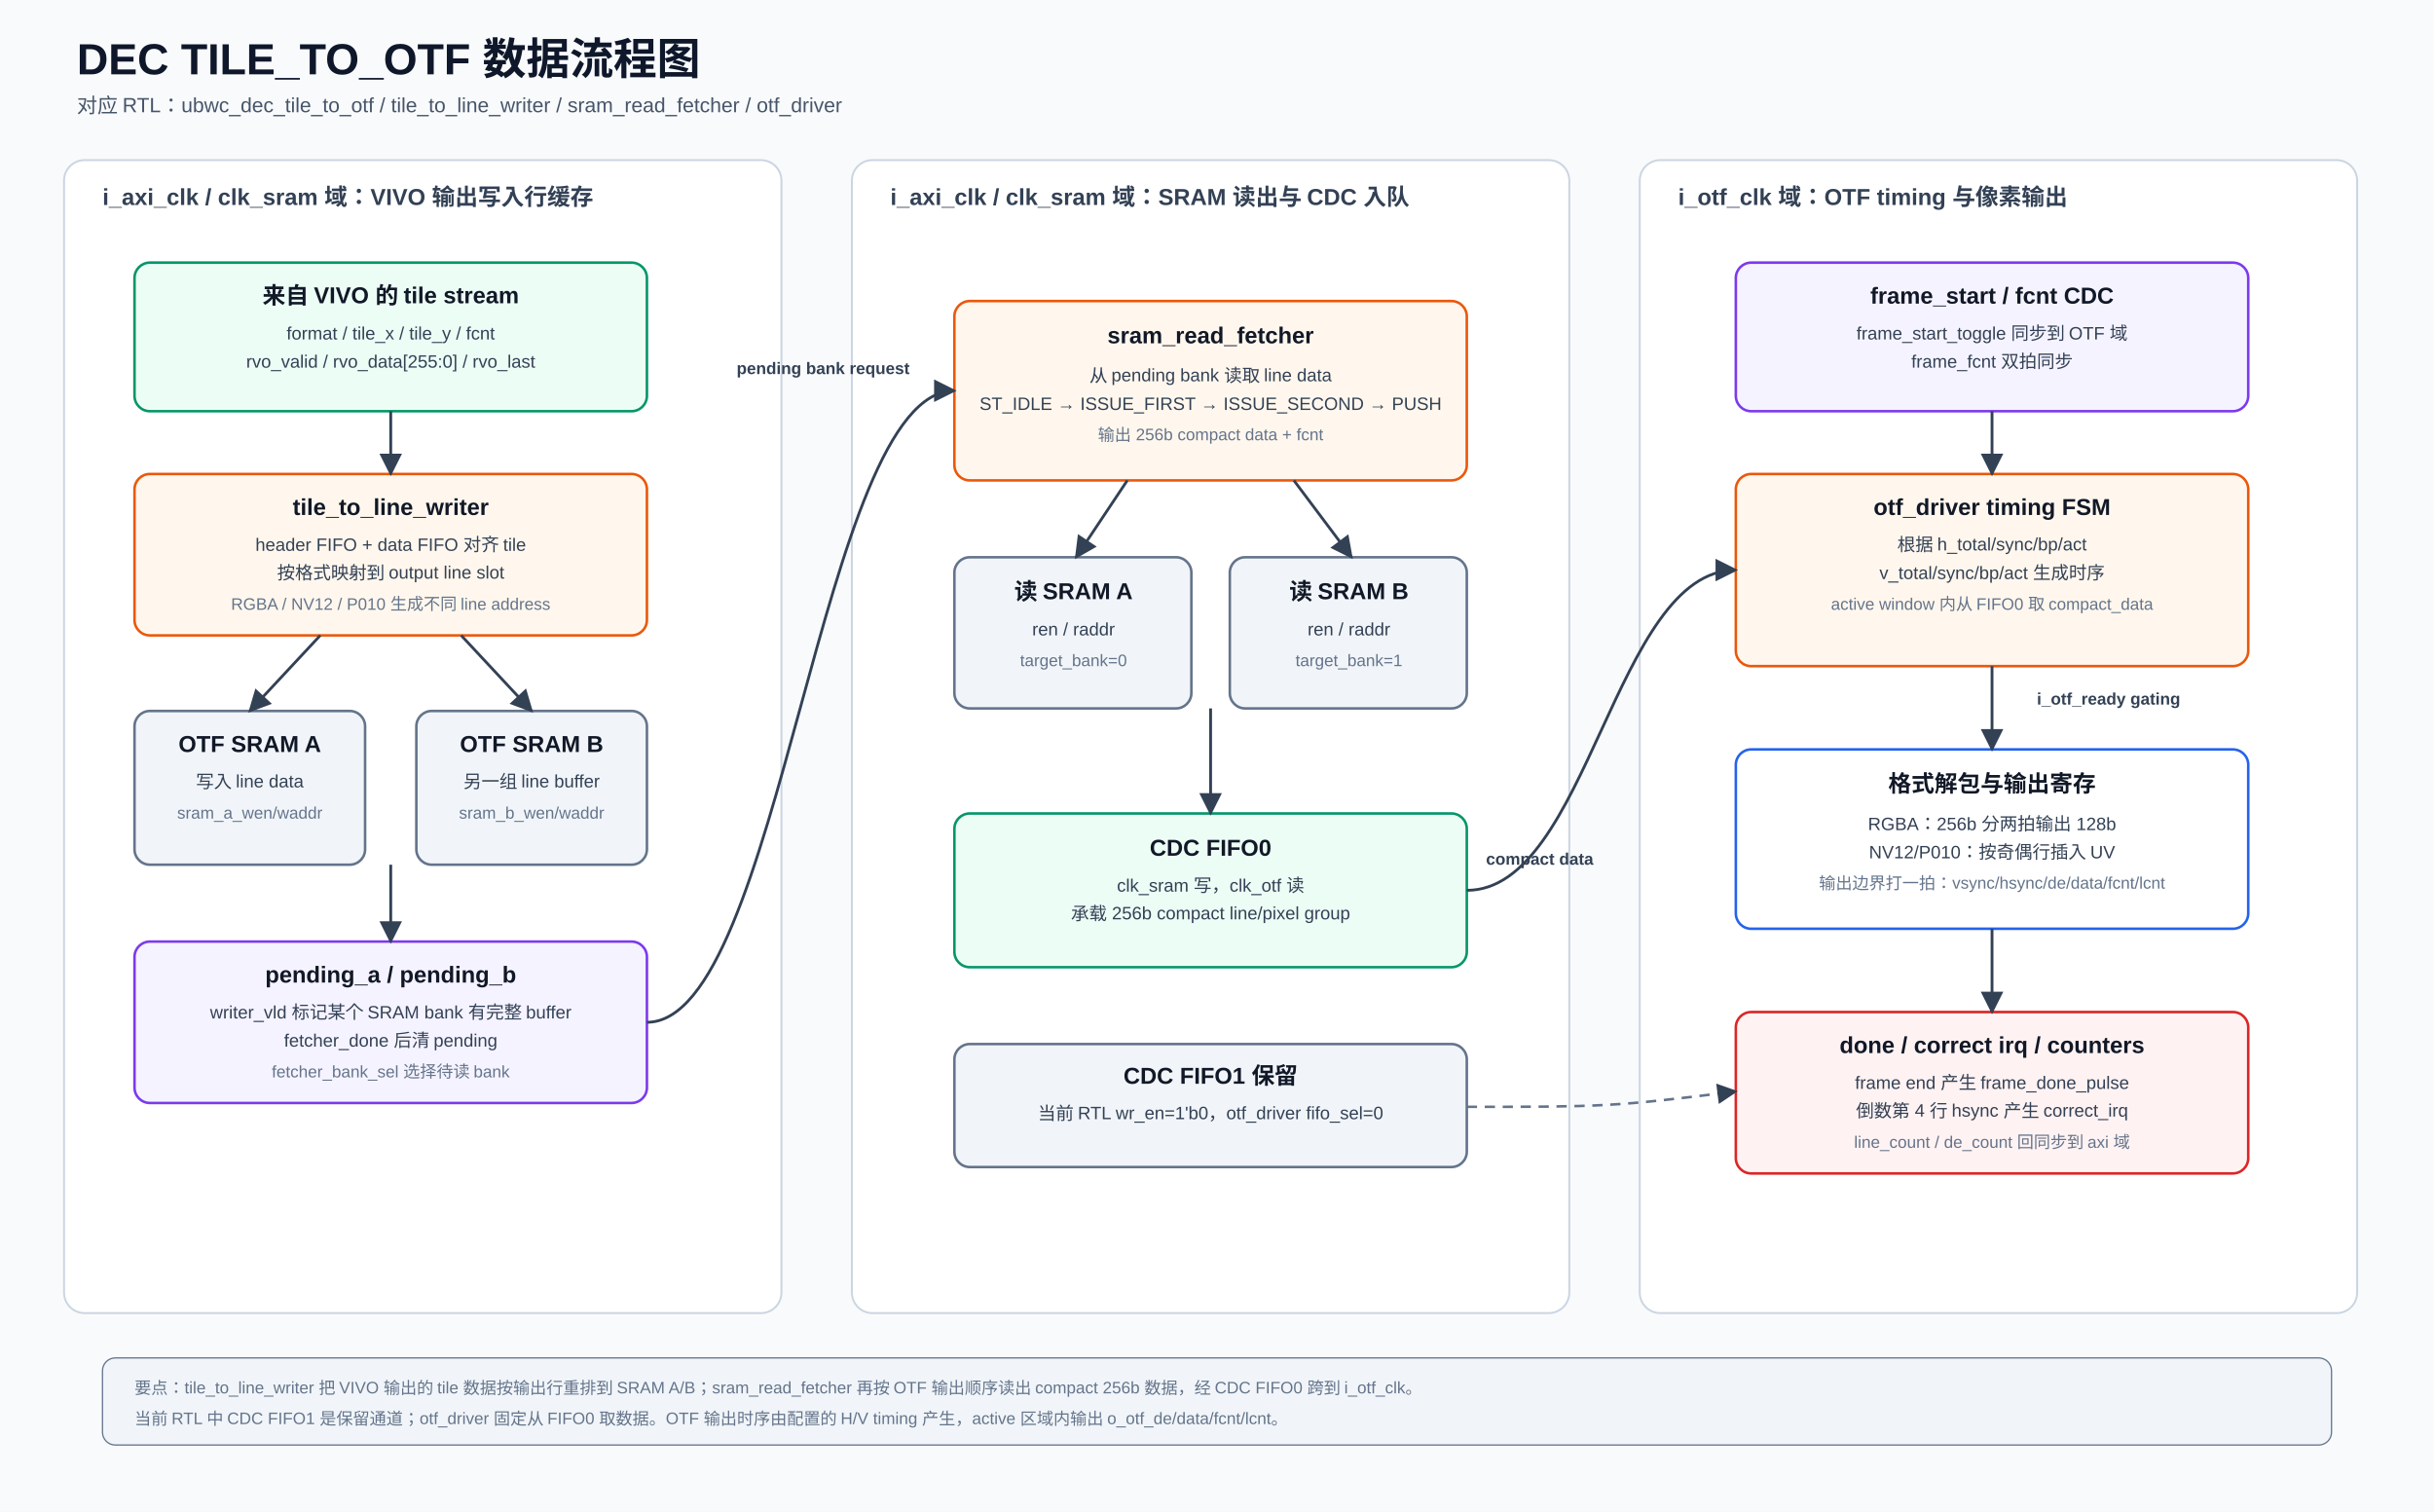
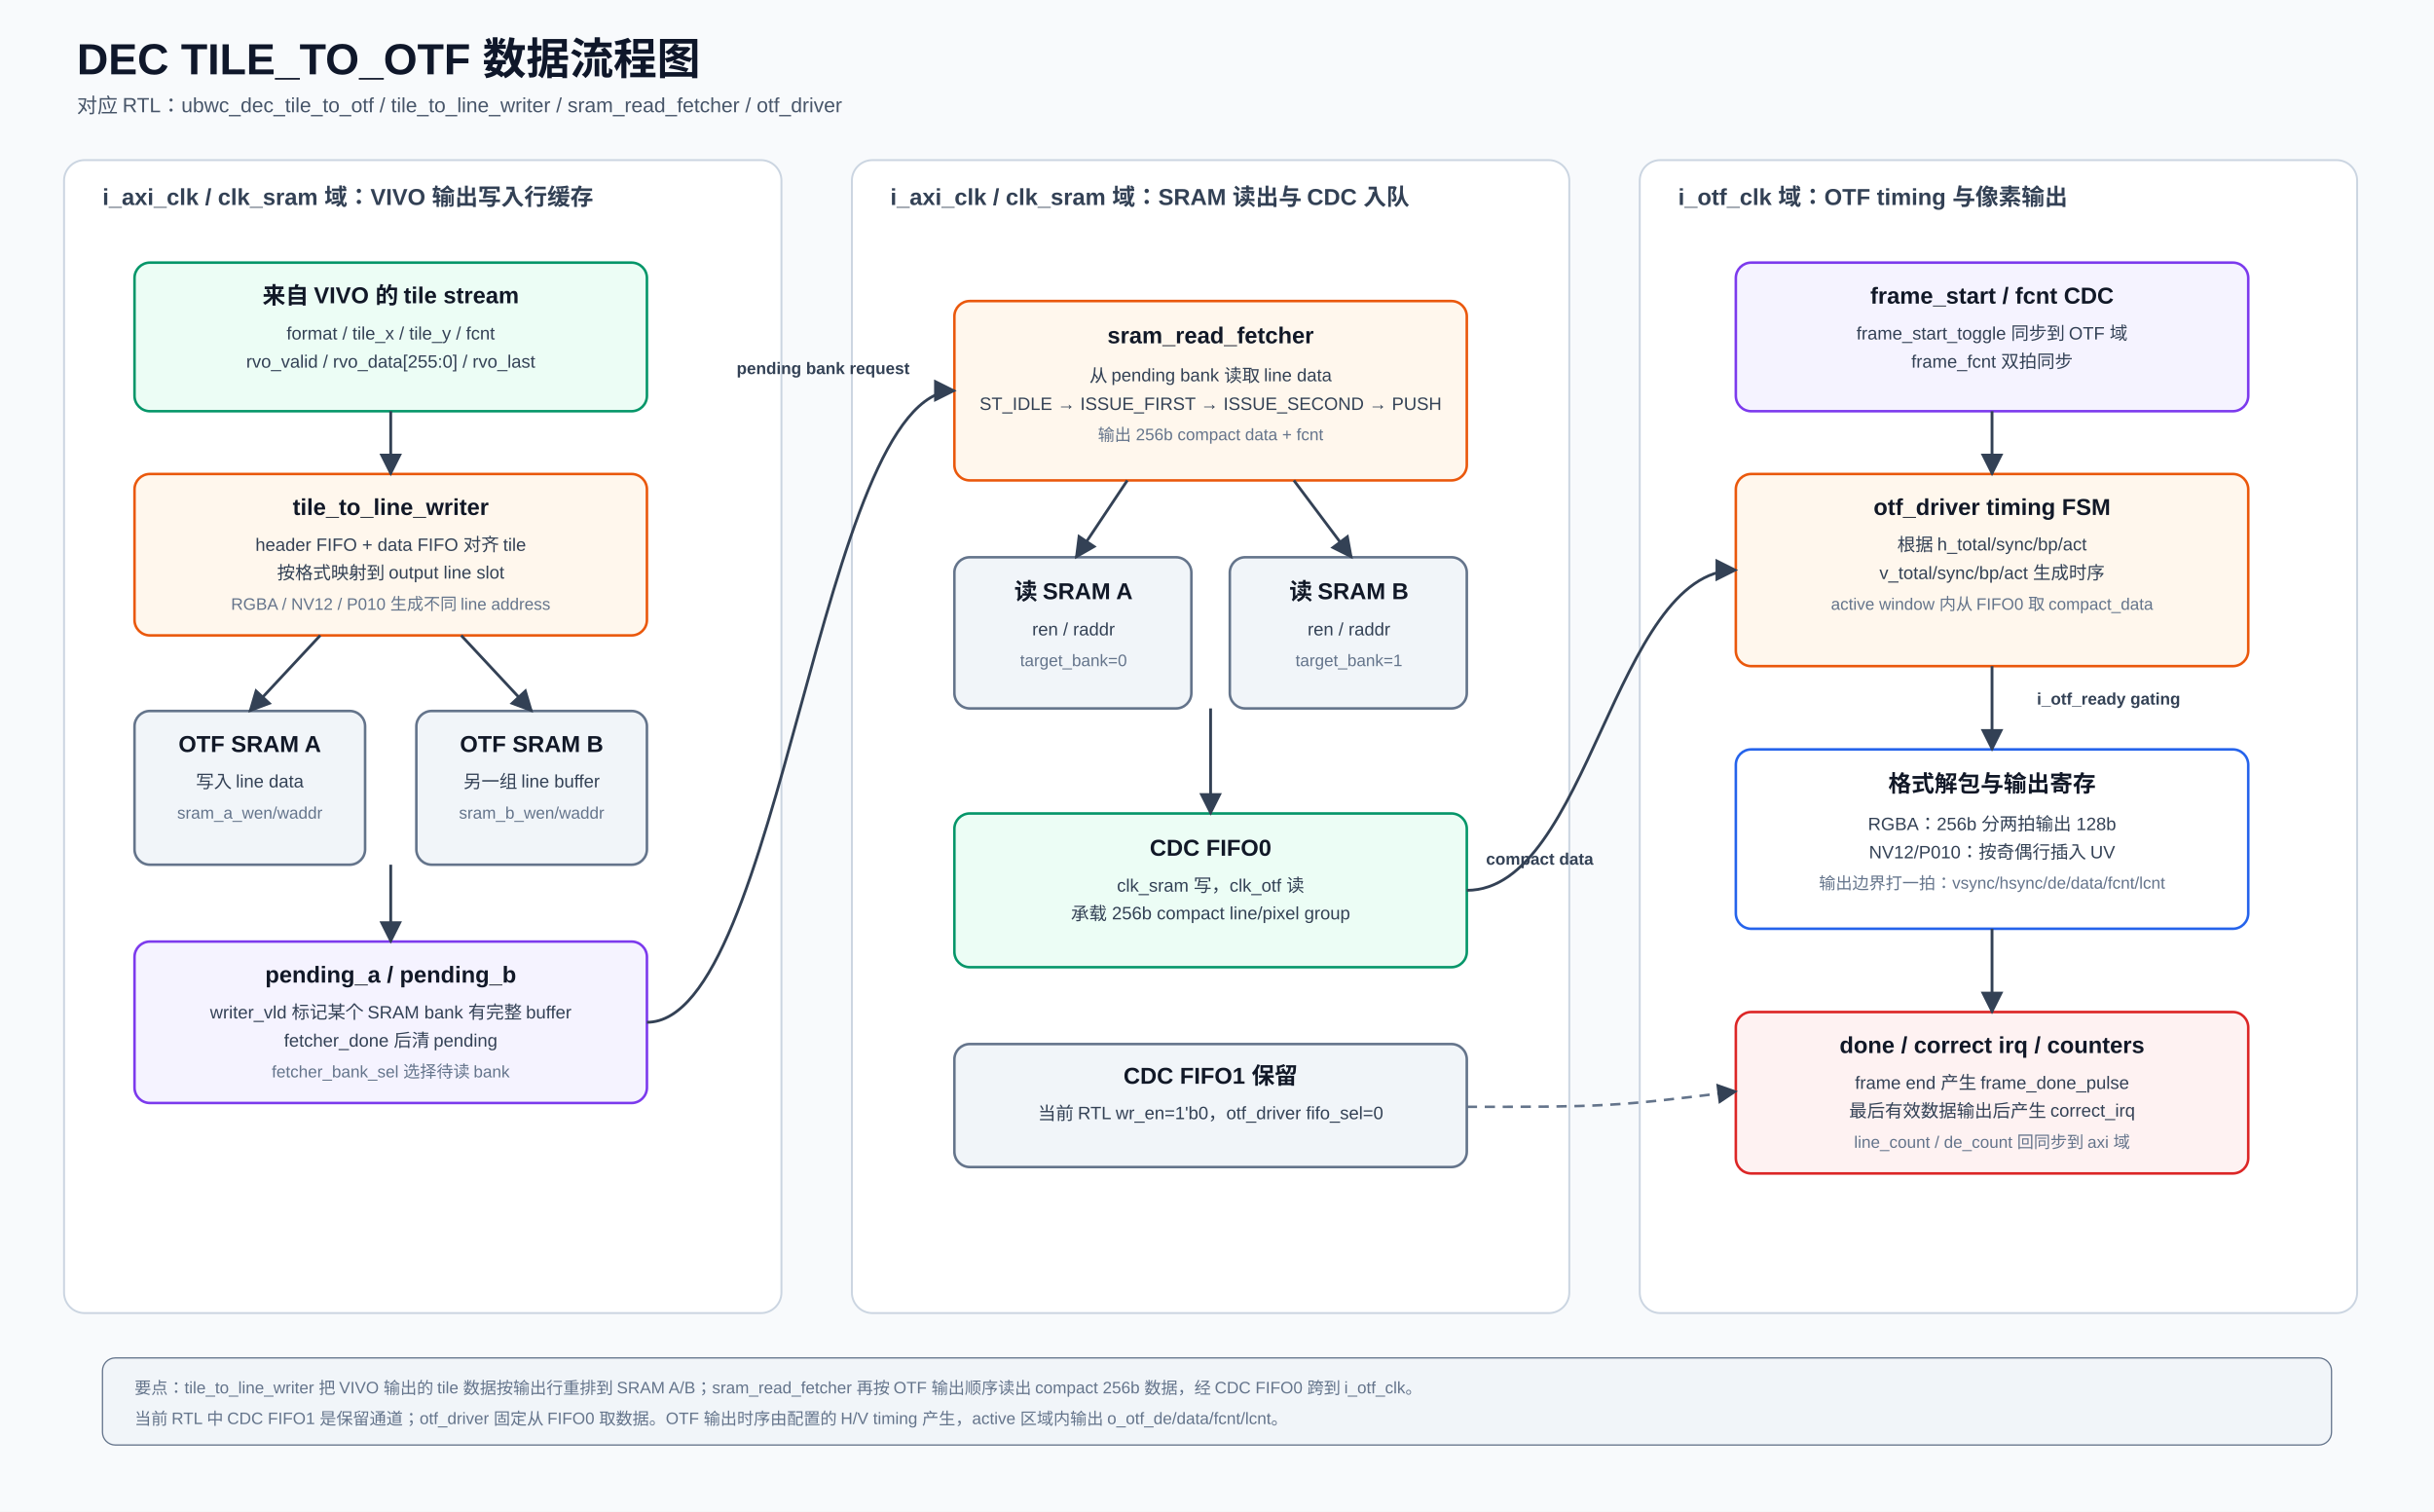
<svg xmlns="http://www.w3.org/2000/svg" width="1900" height="1180" viewBox="0 0 1900 1180">
  <defs>
    <style>
      .bg { fill:#f8fafc; }
      .title { font:700 34px -apple-system,BlinkMacSystemFont,"PingFang SC","Microsoft YaHei",Arial,sans-serif; fill:#0f172a; }
      .subtitle { font:500 16px -apple-system,BlinkMacSystemFont,"PingFang SC","Microsoft YaHei",Arial,sans-serif; fill:#475569; }
      .lane { fill:#ffffff; stroke:#cbd5e1; stroke-width:1.5; }
      .lane-title { font:700 18px -apple-system,BlinkMacSystemFont,"PingFang SC","Microsoft YaHei",Arial,sans-serif; fill:#334155; }
      .box-title { font:700 18px -apple-system,BlinkMacSystemFont,"PingFang SC","Microsoft YaHei",Arial,sans-serif; fill:#111827; }
      .box-text { font:500 14px -apple-system,BlinkMacSystemFont,"PingFang SC","Microsoft YaHei",Arial,sans-serif; fill:#334155; }
      .small { font:500 13px -apple-system,BlinkMacSystemFont,"PingFang SC","Microsoft YaHei",Arial,sans-serif; fill:#64748b; }
      .block { fill:#ffffff; stroke:#2563eb; stroke-width:2; rx:12; }
      .green { fill:#ecfdf5; stroke:#059669; }
      .orange { fill:#fff7ed; stroke:#ea580c; }
      .purple { fill:#f5f3ff; stroke:#7c3aed; }
      .red { fill:#fef2f2; stroke:#dc2626; }
      .gray { fill:#f1f5f9; stroke:#64748b; }
      .line { stroke:#334155; stroke-width:2.2; fill:none; marker-end:url(#arrow); }
      .dash { stroke:#64748b; stroke-width:2; fill:none; stroke-dasharray:8 6; marker-end:url(#arrow); }
      .label { font:600 13px -apple-system,BlinkMacSystemFont,"PingFang SC","Microsoft YaHei",Arial,sans-serif; fill:#334155; }
    </style>
    <marker id="arrow" viewBox="0 0 10 10" refX="9" refY="5" markerWidth="8" markerHeight="8" orient="auto-start-reverse">
      <path d="M 0 0 L 10 5 L 0 10 z" fill="#334155" />
    </marker>
  </defs>
  <rect class="bg" x="0" y="0" width="1900" height="1180" />
  <text class="title" x="60" y="58">DEC TILE_TO_OTF 数据流程图</text>
  <text class="subtitle" x="60" y="88">对应 RTL：ubwc_dec_tile_to_otf / tile_to_line_writer / sram_read_fetcher / otf_driver</text>
  <rect class="lane" x="50" y="125" width="560" height="900" rx="16" />
  <text class="lane-title" x="80" y="160">i_axi_clk / clk_sram 域：VIVO 输出写入行缓存</text>
  <rect class="lane" x="665" y="125" width="560" height="900" rx="16" />
  <text class="lane-title" x="695" y="160">i_axi_clk / clk_sram 域：SRAM 读出与 CDC 入队</text>
  <rect class="lane" x="1280" y="125" width="560" height="900" rx="16" />
  <text class="lane-title" x="1310" y="160">i_otf_clk 域：OTF timing 与像素输出</text>
  <rect class="block green" x="105" y="205" width="400" height="116" />
  <text class="box-title" x="305" y="237" text-anchor="middle">来自 VIVO 的 tile stream</text>
  <text class="box-text" x="305" y="265" text-anchor="middle">format / tile_x / tile_y / fcnt</text>
  <text class="box-text" x="305" y="287" text-anchor="middle">rvo_valid / rvo_data[255:0] / rvo_last</text>
  <rect class="block orange" x="105" y="370" width="400" height="126" />
  <text class="box-title" x="305" y="402" text-anchor="middle">tile_to_line_writer</text>
  <text class="box-text" x="305" y="430" text-anchor="middle">header FIFO + data FIFO 对齐 tile</text>
  <text class="box-text" x="305" y="452" text-anchor="middle">按格式映射到 output line slot</text>
  <text class="small" x="305" y="476" text-anchor="middle">RGBA / NV12 / P010 生成不同 line address</text>
  <rect class="block gray" x="105" y="555" width="180" height="120" />
  <text class="box-title" x="195" y="587" text-anchor="middle">OTF SRAM A</text>
  <text class="box-text" x="195" y="615" text-anchor="middle">写入 line data</text>
  <text class="small" x="195" y="639" text-anchor="middle">sram_a_wen/waddr</text>
  <rect class="block gray" x="325" y="555" width="180" height="120" />
  <text class="box-title" x="415" y="587" text-anchor="middle">OTF SRAM B</text>
  <text class="box-text" x="415" y="615" text-anchor="middle">另一组 line buffer</text>
  <text class="small" x="415" y="639" text-anchor="middle">sram_b_wen/waddr</text>
  <rect class="block purple" x="105" y="735" width="400" height="126" />
  <text class="box-title" x="305" y="767" text-anchor="middle">pending_a / pending_b</text>
  <text class="box-text" x="305" y="795" text-anchor="middle">writer_vld 标记某个 SRAM bank 有完整 buffer</text>
  <text class="box-text" x="305" y="817" text-anchor="middle">fetcher_done 后清 pending</text>
  <text class="small" x="305" y="841" text-anchor="middle">fetcher_bank_sel 选择待读 bank</text>
  <rect class="block orange" x="745" y="235" width="400" height="140" />
  <text class="box-title" x="945" y="268" text-anchor="middle">sram_read_fetcher</text>
  <text class="box-text" x="945" y="298" text-anchor="middle">从 pending bank 读取 line data</text>
  <text class="box-text" x="945" y="320" text-anchor="middle">ST_IDLE → ISSUE_FIRST → ISSUE_SECOND → PUSH</text>
  <text class="small" x="945" y="344" text-anchor="middle">输出 256b compact data + fcnt</text>
  <rect class="block gray" x="745" y="435" width="185" height="118" />
  <text class="box-title" x="838" y="468" text-anchor="middle">读 SRAM A</text>
  <text class="box-text" x="838" y="496" text-anchor="middle">ren / raddr</text>
  <text class="small" x="838" y="520" text-anchor="middle">target_bank=0</text>
  <rect class="block gray" x="960" y="435" width="185" height="118" />
  <text class="box-title" x="1053" y="468" text-anchor="middle">读 SRAM B</text>
  <text class="box-text" x="1053" y="496" text-anchor="middle">ren / raddr</text>
  <text class="small" x="1053" y="520" text-anchor="middle">target_bank=1</text>
  <rect class="block green" x="745" y="635" width="400" height="120" />
  <text class="box-title" x="945" y="668" text-anchor="middle">CDC FIFO0</text>
  <text class="box-text" x="945" y="696" text-anchor="middle">clk_sram 写，clk_otf 读</text>
  <text class="box-text" x="945" y="718" text-anchor="middle">承载 256b compact line/pixel group</text>
  <rect class="block gray" x="745" y="815" width="400" height="96" />
  <text class="box-title" x="945" y="846" text-anchor="middle">CDC FIFO1 保留</text>
  <text class="box-text" x="945" y="874" text-anchor="middle">当前 RTL wr_en=1'b0，otf_driver fifo_sel=0</text>
  <rect class="block purple" x="1355" y="205" width="400" height="116" />
  <text class="box-title" x="1555" y="237" text-anchor="middle">frame_start / fcnt CDC</text>
  <text class="box-text" x="1555" y="265" text-anchor="middle">frame_start_toggle 同步到 OTF 域</text>
  <text class="box-text" x="1555" y="287" text-anchor="middle">frame_fcnt 双拍同步</text>
  <rect class="block orange" x="1355" y="370" width="400" height="150" />
  <text class="box-title" x="1555" y="402" text-anchor="middle">otf_driver timing FSM</text>
  <text class="box-text" x="1555" y="430" text-anchor="middle">根据 h_total/sync/bp/act</text>
  <text class="box-text" x="1555" y="452" text-anchor="middle">v_total/sync/bp/act 生成时序</text>
  <text class="small" x="1555" y="476" text-anchor="middle">active window 内从 FIFO0 取 compact_data</text>
  <rect class="block" x="1355" y="585" width="400" height="140" />
  <text class="box-title" x="1555" y="618" text-anchor="middle">格式解包与输出寄存</text>
  <text class="box-text" x="1555" y="648" text-anchor="middle">RGBA：256b 分两拍输出 128b</text>
  <text class="box-text" x="1555" y="670" text-anchor="middle">NV12/P010：按奇偶行插入 UV</text>
  <text class="small" x="1555" y="694" text-anchor="middle">输出边界打一拍：vsync/hsync/de/data/fcnt/lcnt</text>
  <rect class="block red" x="1355" y="790" width="400" height="126" />
  <text class="box-title" x="1555" y="822" text-anchor="middle">done / correct irq / counters</text>
  <text class="box-text" x="1555" y="850" text-anchor="middle">frame end 产生 frame_done_pulse</text>
-   <text class="box-text" x="1555" y="872" text-anchor="middle">倒数第 4 行 hsync 产生 correct_irq</text>
+   <text class="box-text" x="1555" y="872" text-anchor="middle">最后有效数据输出后产生 correct_irq</text>
  <text class="small" x="1555" y="896" text-anchor="middle">line_count / de_count 回同步到 axi 域</text>
  <path class="line" d="M305 321 L305 370" />
  <path class="line" d="M250 496 L195 555" />
  <path class="line" d="M360 496 L415 555" />
  <path class="line" d="M305 675 L305 735" />
  <path class="line" d="M505 798 C610 798 640 305 745 305" />
  <path class="line" d="M880 375 L840 435" />
  <path class="line" d="M1010 375 L1055 435" />
  <path class="line" d="M945 553 L945 635" />
  <path class="line" d="M1145 695 C1240 695 1260 445 1355 445" />
  <path class="dash" d="M1145 864 C1250 864 1260 864 1355 852" />
  <path class="line" d="M1555 321 L1555 370" />
  <path class="line" d="M1555 520 L1555 585" />
  <path class="line" d="M1555 725 L1555 790" />
  <text class="label" x="575" y="292">pending bank request</text>
  <text class="label" x="1160" y="675">compact data</text>
  <text class="label" x="1590" y="550">i_otf_ready gating</text>
  <rect class="gray" x="80" y="1060" width="1740" height="68" rx="10" />
  <text class="small" x="105" y="1088">要点：tile_to_line_writer 把 VIVO 输出的 tile 数据按输出行重排到 SRAM A/B；sram_read_fetcher 再按 OTF 输出顺序读出 compact 256b 数据，经 CDC FIFO0 跨到 i_otf_clk。</text>
  <text class="small" x="105" y="1112">当前 RTL 中 CDC FIFO1 是保留通道；otf_driver 固定从 FIFO0 取数据。OTF 输出时序由配置的 H/V timing 产生，active 区域内输出 o_otf_de/data/fcnt/lcnt。</text>
</svg>
